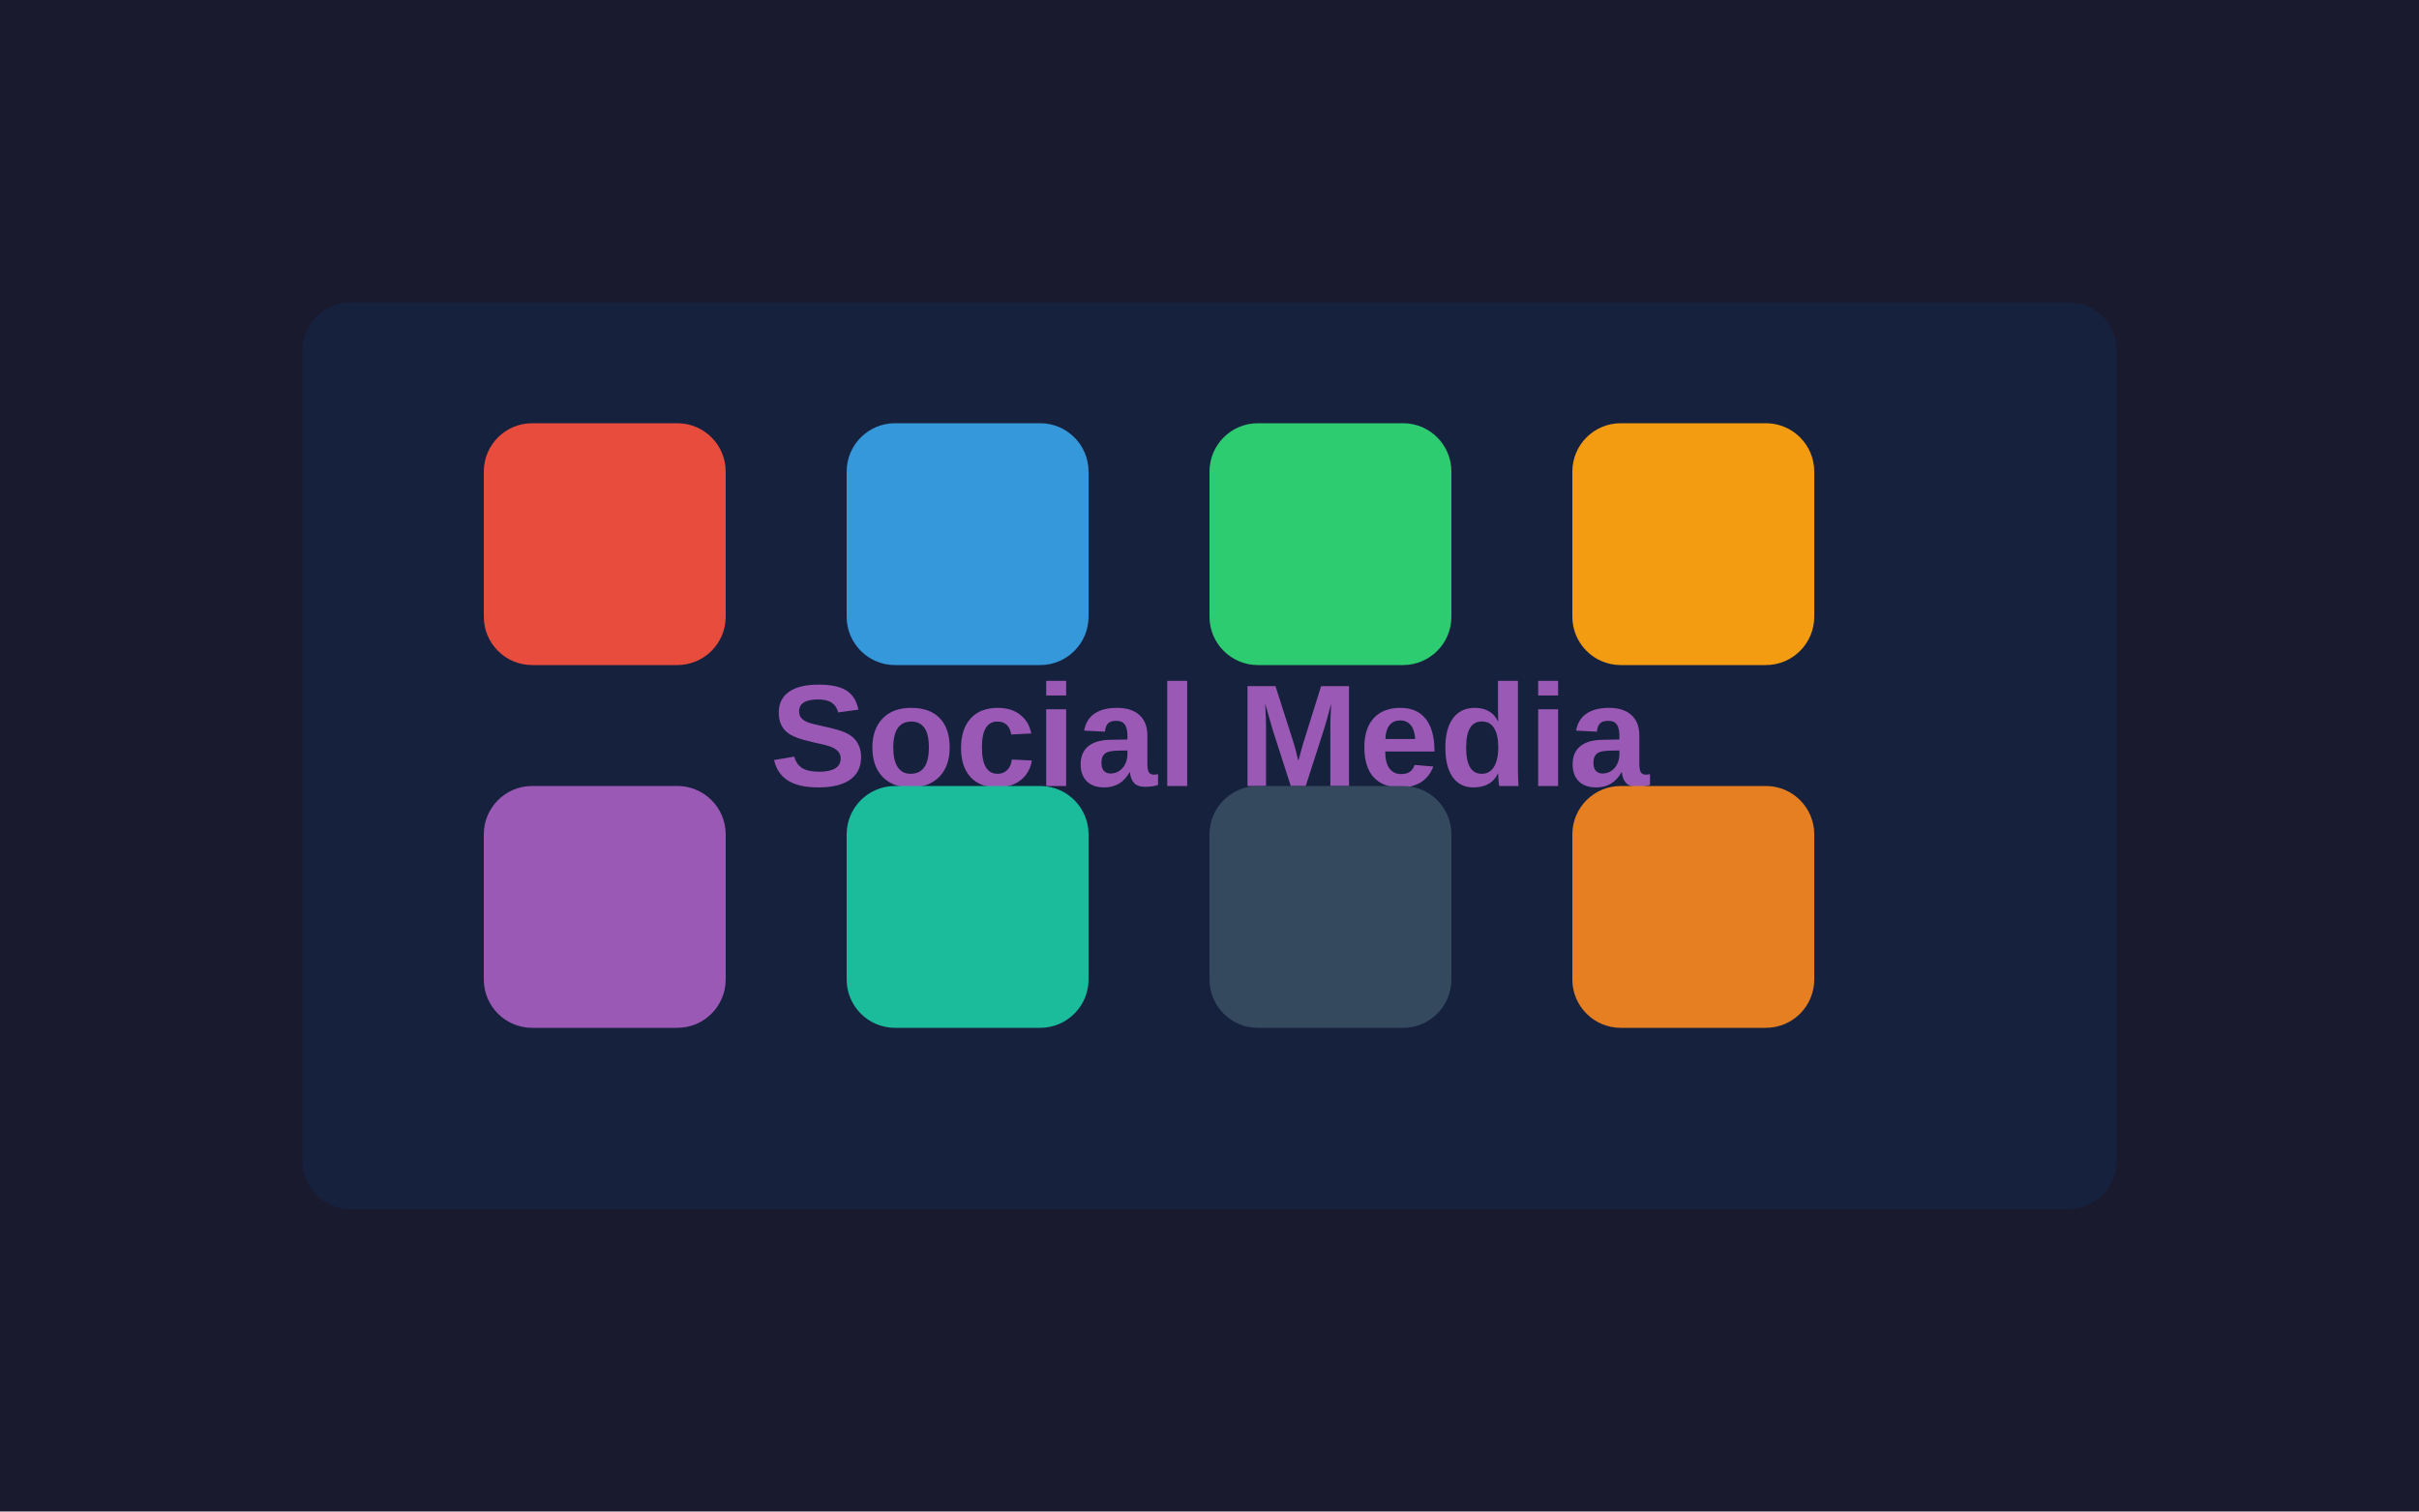
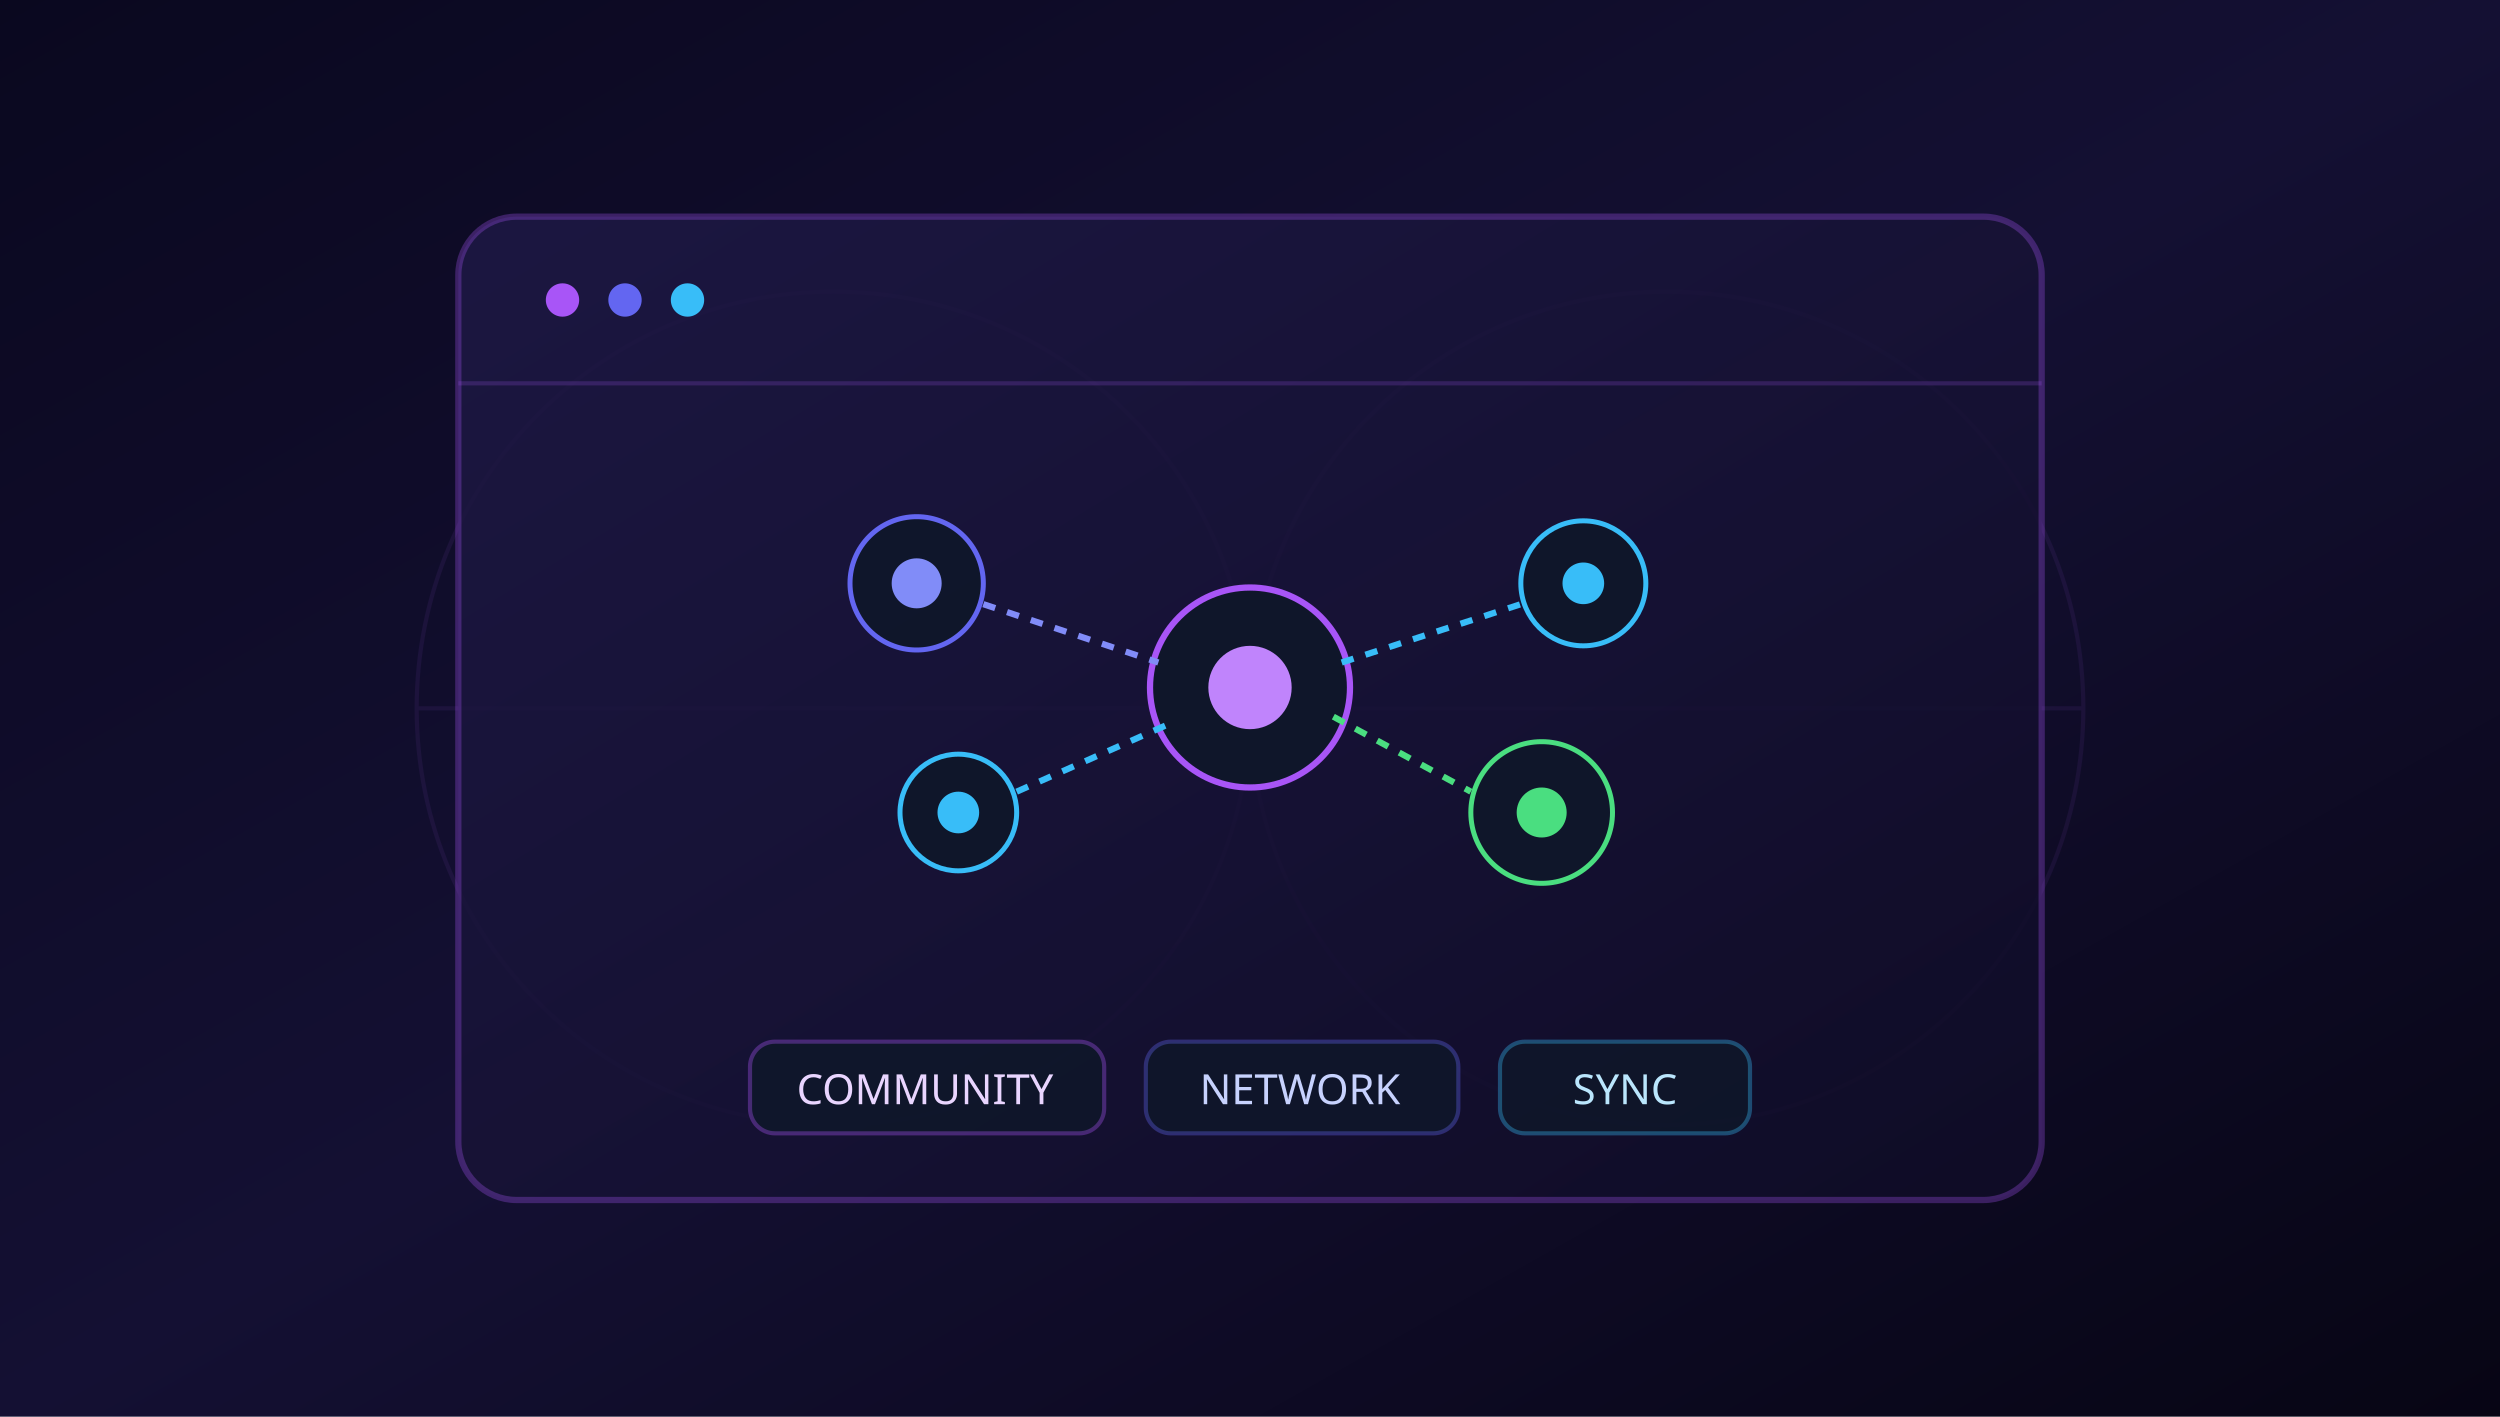
- <svg xmlns="http://www.w3.org/2000/svg" width="400" height="250" viewBox="0 0 400 250" fill="none">
-   <rect width="400" height="250" fill="#1a1a2e" />
-   <rect x="50" y="50" width="300" height="150" fill="#16213e" rx="8" />
-   <text x="200" y="130" text-anchor="middle" fill="#9b59b6" font-family="Arial, sans-serif" font-size="24" font-weight="bold">Social Media</text>
-   <rect x="80" y="70" width="40" height="40" fill="#e74c3c" rx="8" />
-   <rect x="140" y="70" width="40" height="40" fill="#3498db" rx="8" />
-   <rect x="200" y="70" width="40" height="40" fill="#2ecc71" rx="8" />
-   <rect x="260" y="70" width="40" height="40" fill="#f39c12" rx="8" />
-   <rect x="80" y="130" width="40" height="40" fill="#9b59b6" rx="8" />
-   <rect x="140" y="130" width="40" height="40" fill="#1abc9c" rx="8" />
-   <rect x="200" y="130" width="40" height="40" fill="#34495e" rx="8" />
-   <rect x="260" y="130" width="40" height="40" fill="#e67e22" rx="8" />
+ <svg xmlns="http://www.w3.org/2000/svg" width="600" height="340" viewBox="0 0 600 340" fill="none">
+   <defs>
+     <linearGradient id="soc_bg" x1="0%" y1="0%" x2="100%" y2="100%">
+       <stop offset="0%" stop-color="#0a081f" />
+       <stop offset="50%" stop-color="#141033" />
+       <stop offset="100%" stop-color="#070514" />
+     </linearGradient>
+     <linearGradient id="soc_card" x1="0%" y1="0%" x2="100%" y2="100%">
+       <stop offset="0%" stop-color="#1e1845" stop-opacity="0.85" />
+       <stop offset="100%" stop-color="#0f0c26" stop-opacity="0.9" />
+     </linearGradient>
+   </defs>
+   <rect width="600" height="340" fill="url(#soc_bg)" />
+   <g opacity="0.08" stroke="#a855f7" stroke-width="1">
+     <circle cx="200" cy="170" r="100" />
+     <circle cx="400" cy="170" r="100" />
+     <line x1="100" y1="170" x2="500" y2="170" />
+   </g>
+   <rect x="110" y="52" width="380" height="236" rx="14" fill="url(#soc_card)" stroke="rgba(168, 85, 247, 0.3)" stroke-width="1.5" />
+   <path d="M110 92 H490" stroke="rgba(168, 85, 247, 0.2)" stroke-width="1" />
+   <circle cx="135" cy="72" r="4" fill="#a855f7" />
+   <circle cx="150" cy="72" r="4" fill="#6366f1" />
+   <circle cx="165" cy="72" r="4" fill="#38bdf8" />
+   <g transform="translate(180, 120)">
+     <circle cx="120" cy="45" r="24" fill="rgba(15, 23, 42, 0.9)" stroke="#a855f7" stroke-width="1.5" />
+     <circle cx="120" cy="45" r="10" fill="#c084fc" />
+     <circle cx="40" cy="20" r="16" fill="rgba(15, 23, 42, 0.9)" stroke="#6366f1" stroke-width="1.2" />
+     <circle cx="40" cy="20" r="6" fill="#818cf8" />
+     <circle cx="50" cy="75" r="14" fill="rgba(15, 23, 42, 0.9)" stroke="#38bdf8" stroke-width="1.2" />
+     <circle cx="50" cy="75" r="5" fill="#38bdf8" />
+     <circle cx="200" cy="20" r="15" fill="rgba(15, 23, 42, 0.9)" stroke="#38bdf8" stroke-width="1.2" />
+     <circle cx="200" cy="20" r="5" fill="#38bdf8" />
+     <circle cx="190" cy="75" r="17" fill="rgba(15, 23, 42, 0.9)" stroke="#4ade80" stroke-width="1.2" />
+     <circle cx="190" cy="75" r="6" fill="#4ade80" />
+     <line x1="56" y1="25" x2="98" y2="39" stroke="#818cf8" stroke-width="1.5" stroke-dasharray="3 3" />
+     <line x1="64" y1="70" x2="100" y2="54" stroke="#38bdf8" stroke-width="1.5" stroke-dasharray="3 3" />
+     <line x1="142" y1="39" x2="185" y2="25" stroke="#38bdf8" stroke-width="1.5" stroke-dasharray="3 3" />
+     <line x1="140" y1="52" x2="173" y2="70" stroke="#4ade80" stroke-width="1.5" stroke-dasharray="3 3" />
+   </g>
+   <g transform="translate(180, 250)">
+     <rect x="0" y="0" width="85" height="22" rx="6" fill="rgba(15, 23, 42, 0.85)" stroke="rgba(168, 85, 247, 0.35)" stroke-width="1" />
+     <text x="42" y="15" text-anchor="middle" fill="#e9d5ff" font-family="'Questrial', sans-serif" font-size="10" font-weight="500">COMMUNITY</text>
+     <rect x="95" y="0" width="75" height="22" rx="6" fill="rgba(15, 23, 42, 0.85)" stroke="rgba(99, 102, 241, 0.35)" stroke-width="1" />
+     <text x="132" y="15" text-anchor="middle" fill="#c7d2fe" font-family="'Questrial', sans-serif" font-size="10" font-weight="500">NETWORK</text>
+     <rect x="180" y="0" width="60" height="22" rx="6" fill="rgba(15, 23, 42, 0.85)" stroke="rgba(56, 189, 248, 0.35)" stroke-width="1" />
+     <text x="210" y="15" text-anchor="middle" fill="#bae6fd" font-family="'Questrial', sans-serif" font-size="10" font-weight="500">SYNC</text>
+   </g>
</svg>
